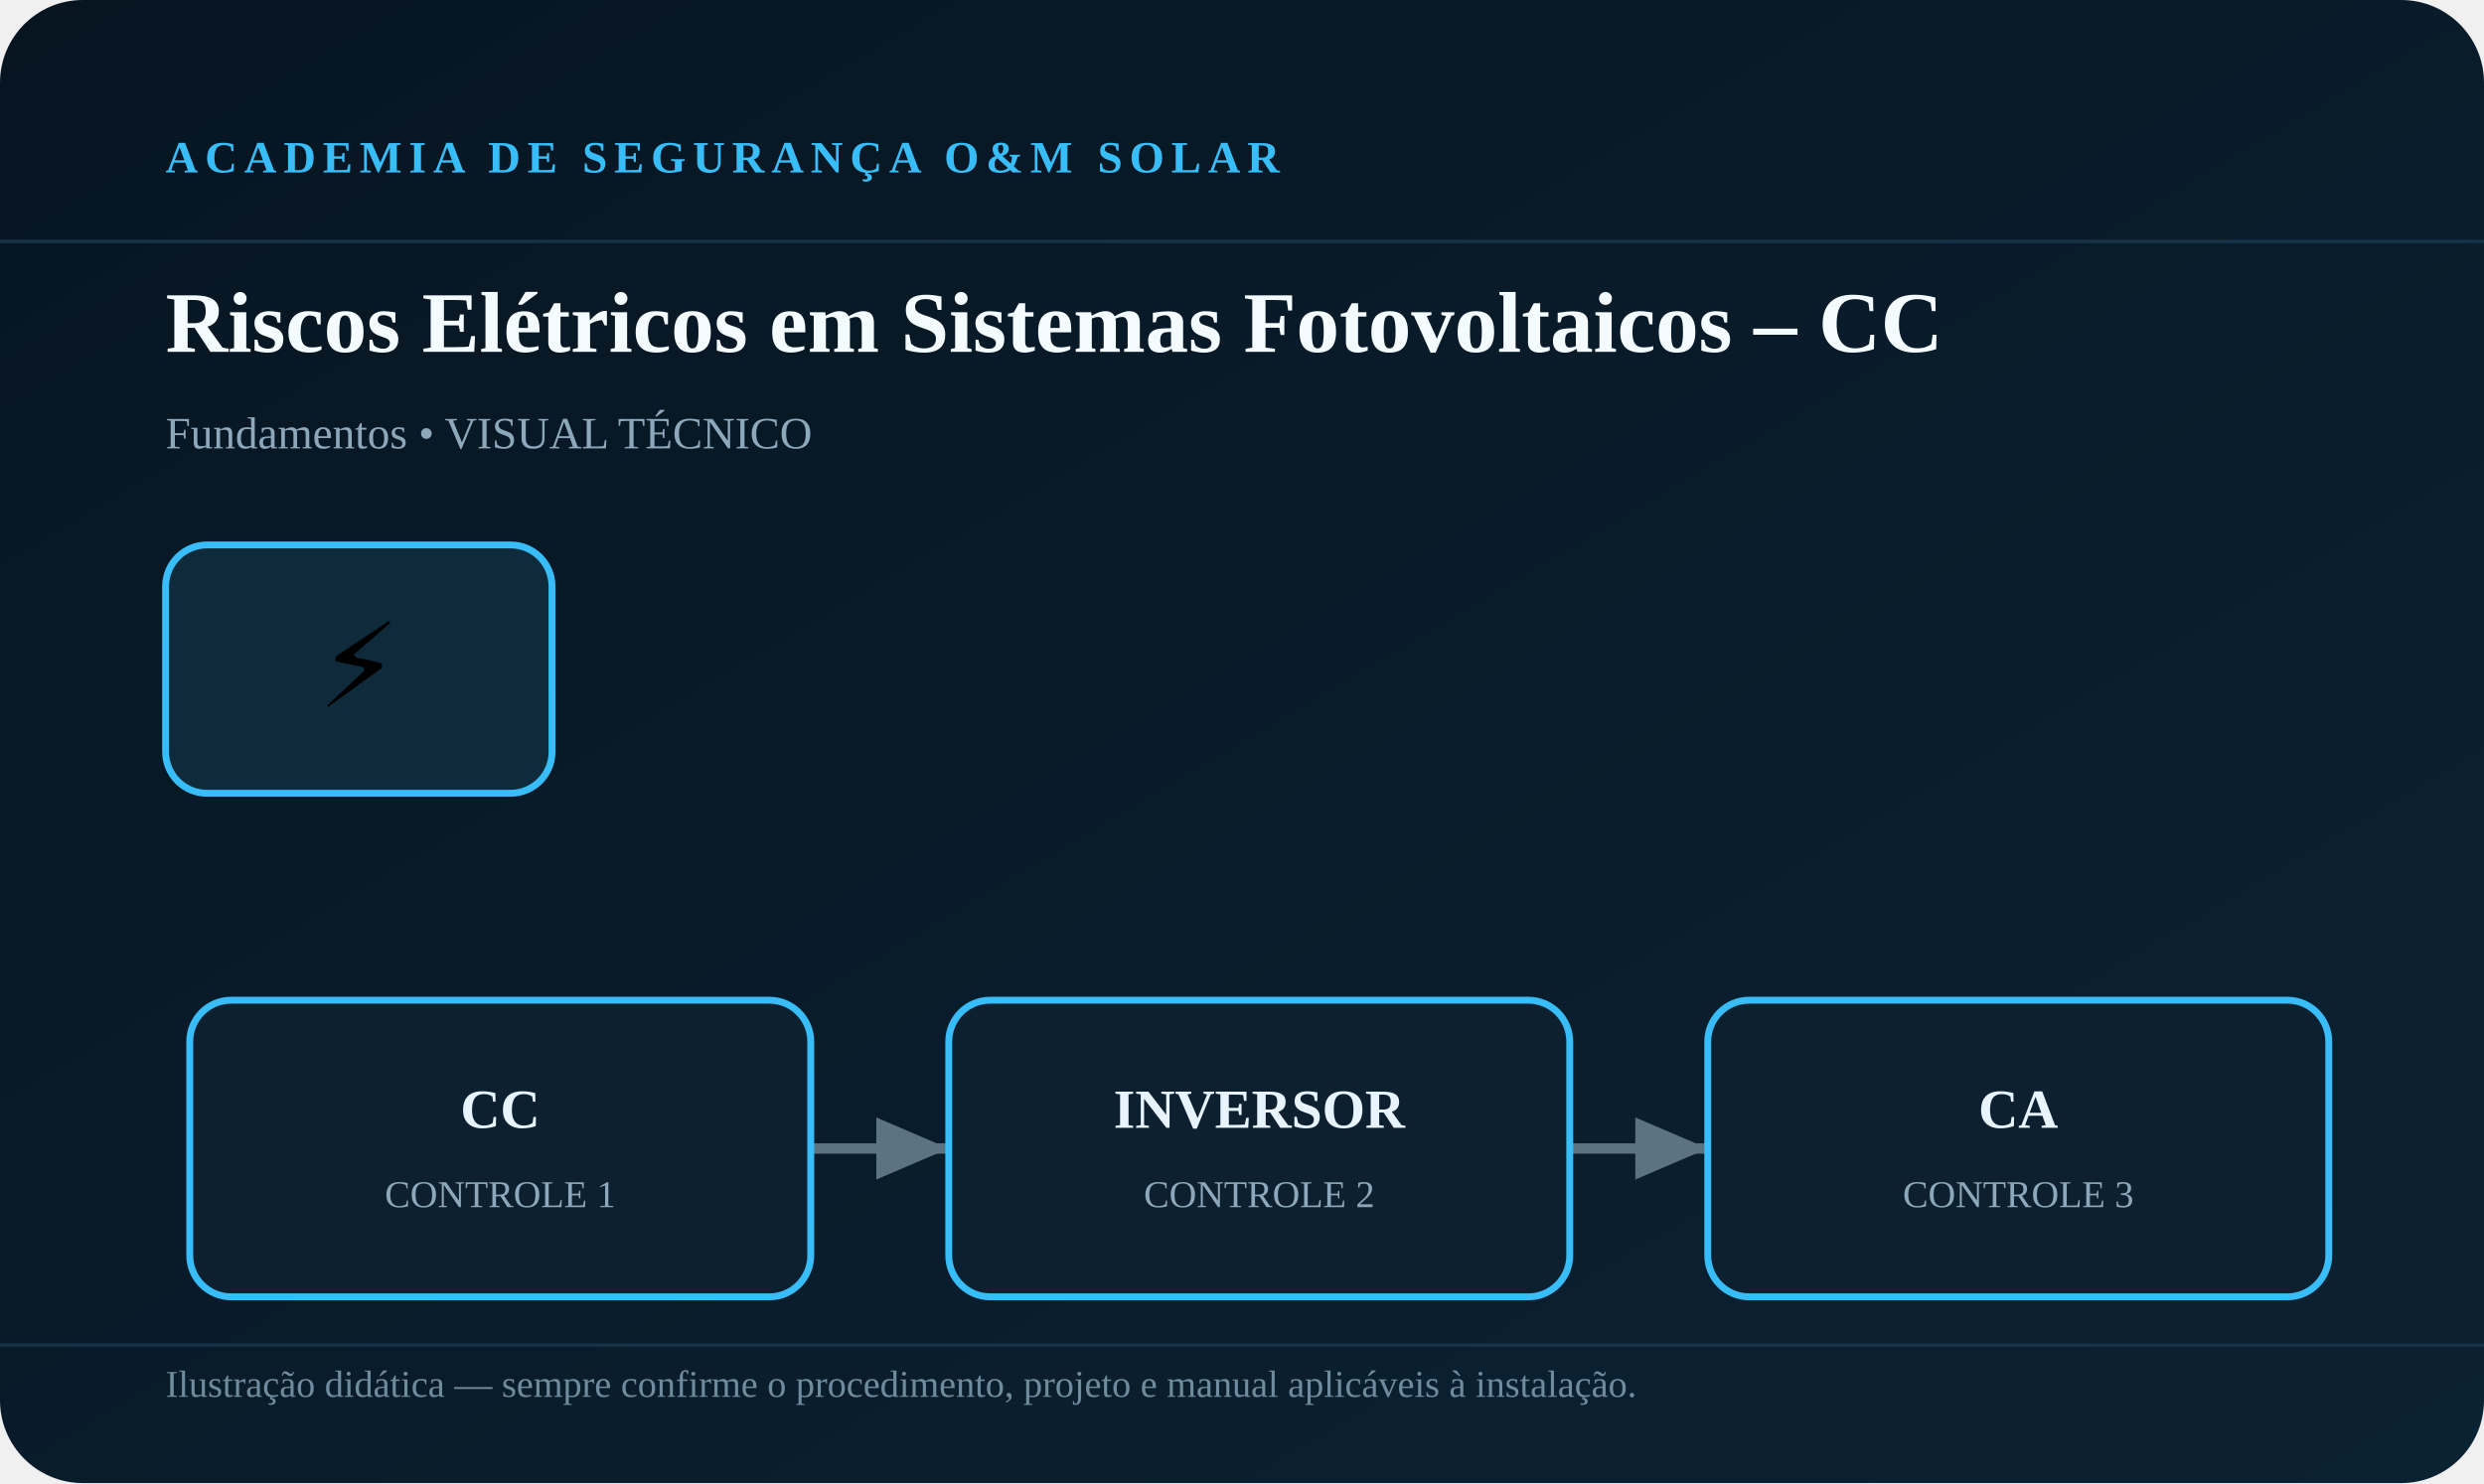
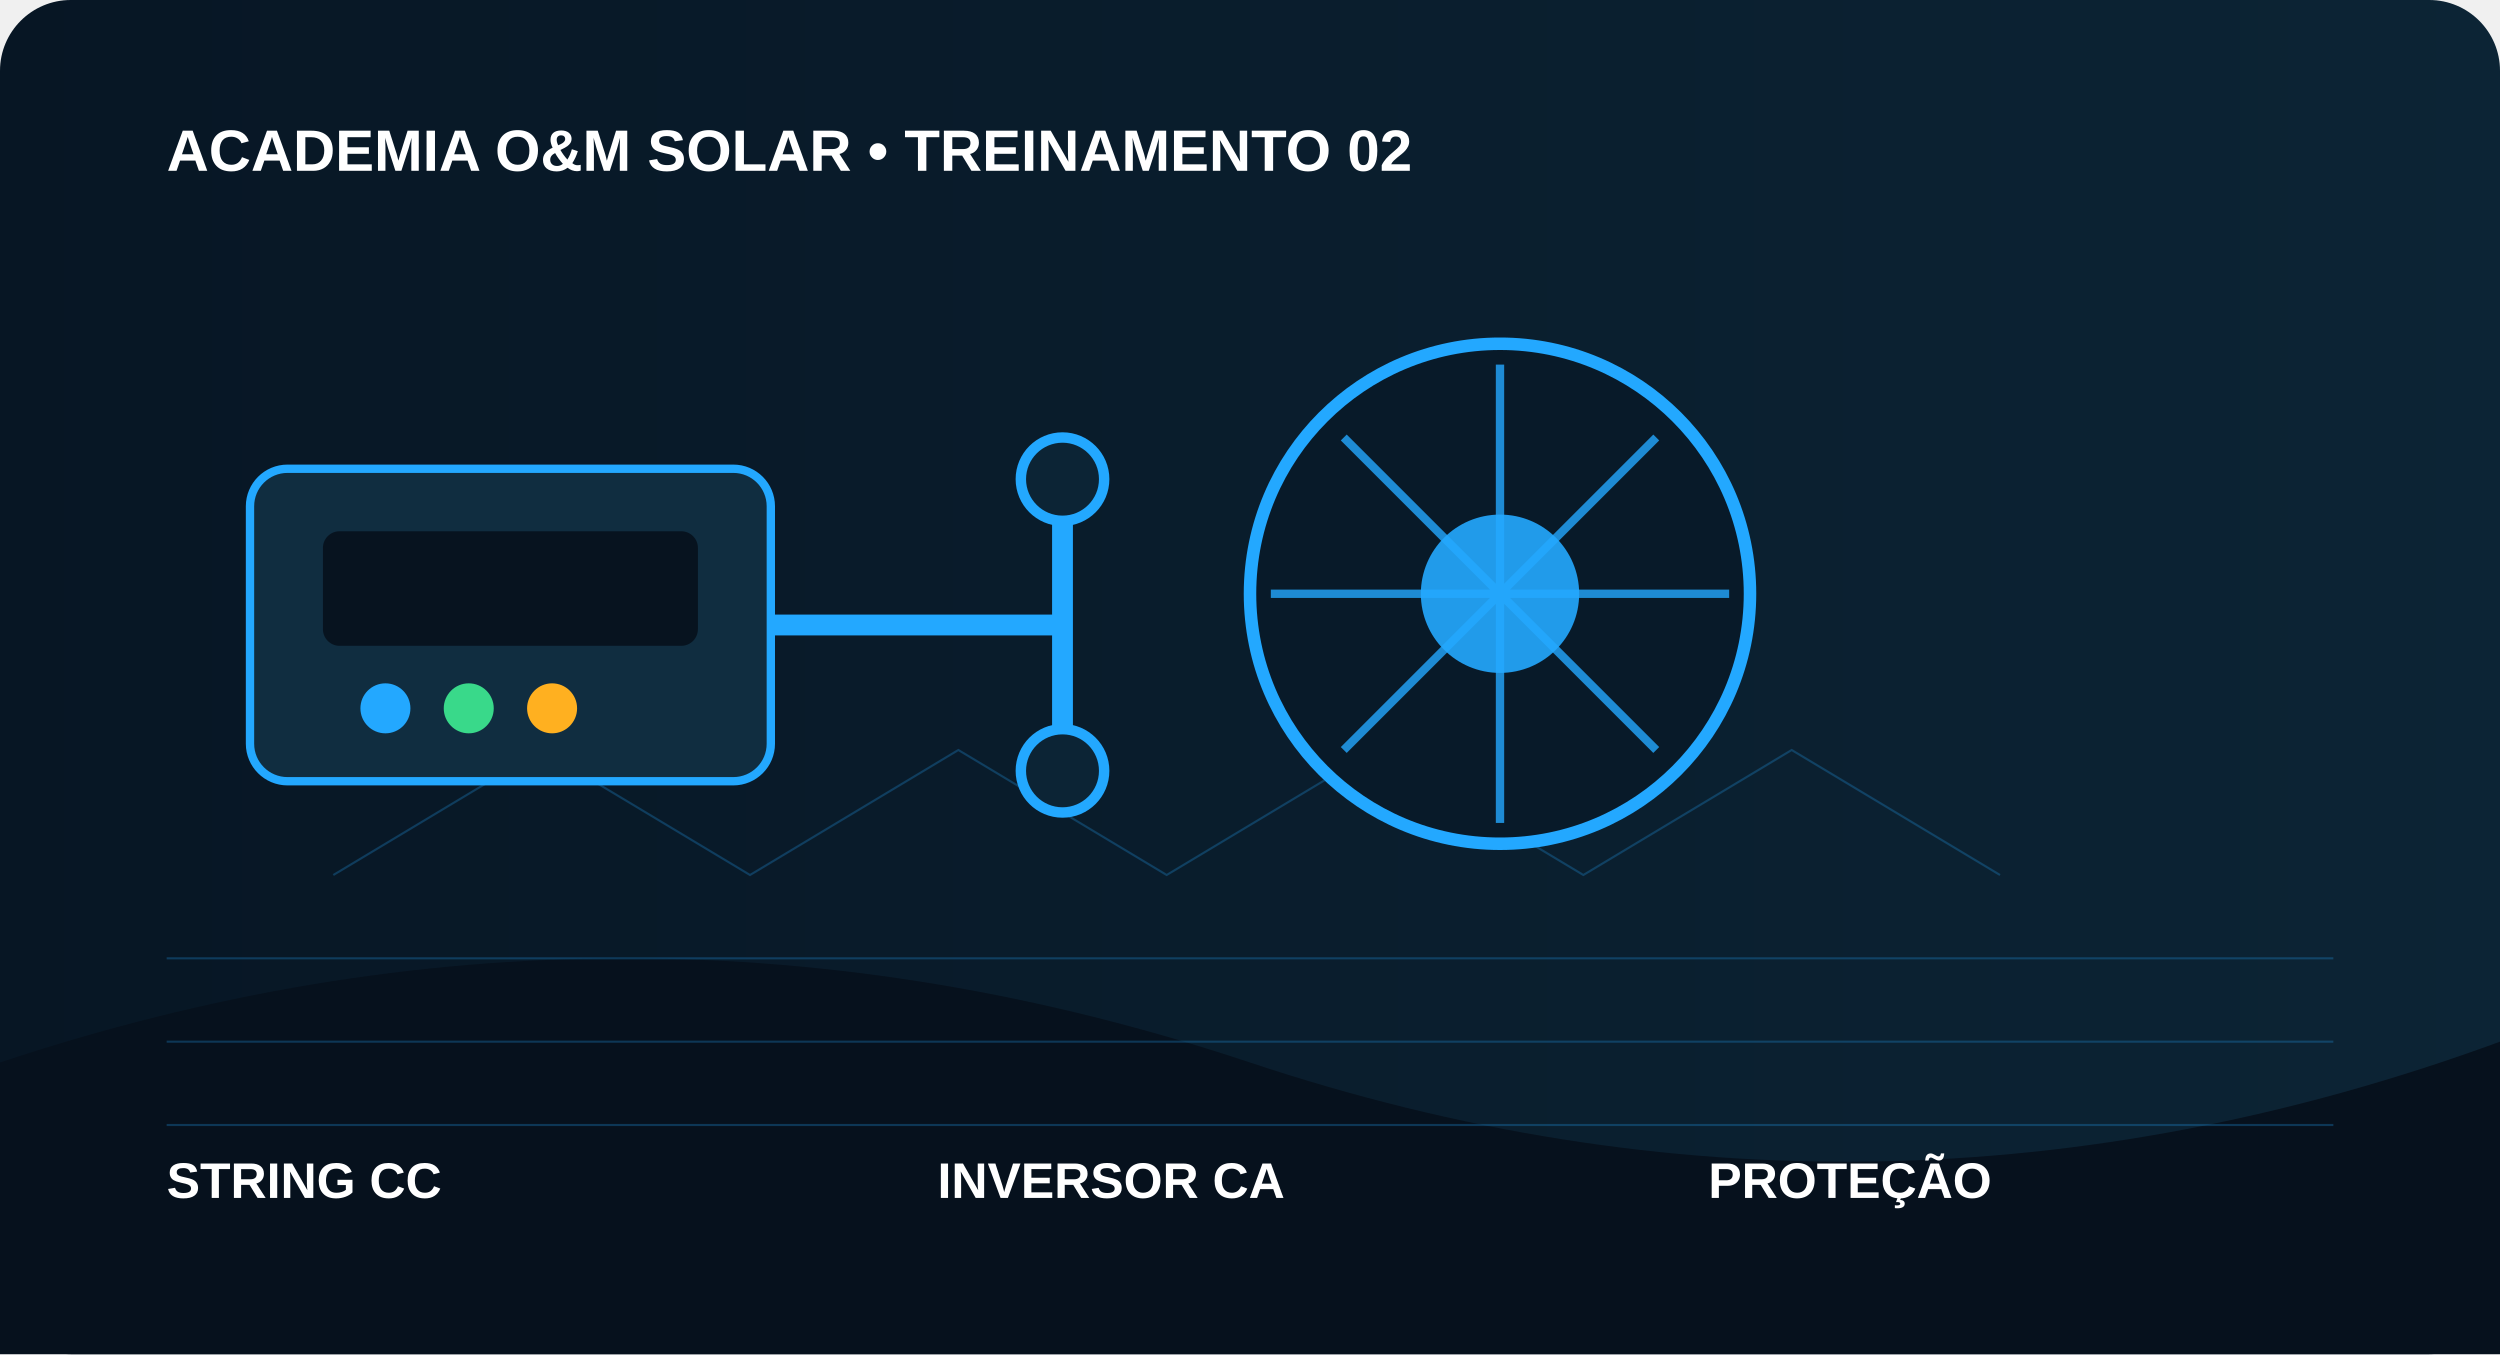
- <svg xmlns="http://www.w3.org/2000/svg" width="720" height="430" viewBox="0 0 720 430">
+ <svg xmlns="http://www.w3.org/2000/svg" viewBox="0 0 1200 650">
  <defs>
-     <linearGradient id="g" x1="0" y1="0" x2="1" y2="1">
-       <stop offset="0" stop-color="#071521" />
-       <stop offset="1" stop-color="#0b2233" />
+     <linearGradient id="g" x1="0" x2="1">
+       <stop stop-color="#071624" />
+       <stop offset="1" stop-color="#0c2435" />
    </linearGradient>
-     <marker id="a" markerWidth="8" markerHeight="8" refX="7" refY="3" orient="auto">
-       <path d="M0,0 L0,6 L7,3 z" fill="#5c7384" />
-     </marker>
  </defs>
-   <rect width="720" height="430" rx="24" fill="url(#g)" />
-   <path d="M0 70 H720 M0 390 H720" stroke="#173246" />
-   <text x="48" y="50" fill="#38bdf8" font-size="13" font-weight="700" letter-spacing="2">ACADEMIA DE SEGURANÇA O&amp;M SOLAR</text>
-   <text x="48" y="102" fill="#f4fbff" font-size="25" font-weight="800">Riscos Elétricos em Sistemas Fotovoltaicos – CC </text>
-   <text x="48" y="130" fill="#8da8bb" font-size="13">Fundamentos • VISUAL TÉCNICO</text>
-   <g transform="translate(48,158)">
-     <rect x="0" y="0" width="112" height="72" rx="12" fill="#0e2a3b" stroke="#38bdf8" stroke-width="2" />
-     <text x="56" y="47" text-anchor="middle" font-size="34">⚡</text>
+   <rect width="1200" height="650" rx="34" fill="url(#g)" />
+   <path d="M0 510 Q300 410 600 510 T1200 500 V650 H0Z" fill="#06111d" />
+   <g opacity=".25" stroke="#23a8ff" fill="none">
+     <path d="M80 460H1120M80 500H1120M80 540H1120" />
+     <path d="M160 420L260 360L360 420L460 360L560 420L660 360L760 420L860 360L960 420" />
  </g>
-   <path d="M 235 333 L 275 333" stroke="#5c7384" stroke-width="3" marker-end="url(#a)" />
-   <path d="M 455 333 L 495 333" stroke="#5c7384" stroke-width="3" marker-end="url(#a)" />
-   <rect x="55" y="290" width="180" height="86" rx="12" fill="#0d2030" stroke="#38bdf8" stroke-width="2" />
-   <text x="145" y="327" text-anchor="middle" fill="#e7f4ff" font-size="16" font-weight="700">CC</text>
-   <text x="145" y="350" text-anchor="middle" fill="#8da8bb" font-size="11">CONTROLE 1</text>
-   <rect x="275" y="290" width="180" height="86" rx="12" fill="#0d2030" stroke="#38bdf8" stroke-width="2" />
-   <text x="365" y="327" text-anchor="middle" fill="#e7f4ff" font-size="16" font-weight="700">INVERSOR</text>
-   <text x="365" y="350" text-anchor="middle" fill="#8da8bb" font-size="11">CONTROLE 2</text>
-   <rect x="495" y="290" width="180" height="86" rx="12" fill="#0d2030" stroke="#38bdf8" stroke-width="2" />
-   <text x="585" y="327" text-anchor="middle" fill="#e7f4ff" font-size="16" font-weight="700">CA</text>
-   <text x="585" y="350" text-anchor="middle" fill="#8da8bb" font-size="11">CONTROLE 3</text>
-   <text x="48" y="405" fill="#6f8b9e" font-size="11">Ilustração didática — sempre confirme o procedimento, projeto e manual aplicáveis à instalação.</text>
+   <g transform="translate(120 135)">
+     <rect x="0" y="90" width="250" height="150" rx="18" fill="#102d40" stroke="#23a8ff" stroke-width="4" />
+     <rect x="35" y="120" width="180" height="55" rx="8" fill="#07131f" />
+     <circle cx="65" cy="205" r="12" fill="#23a8ff" />
+     <circle cx="105" cy="205" r="12" fill="#39d98a" />
+     <circle cx="145" cy="205" r="12" fill="#ffb020" />
+     <path d="M250 165H390M390 165V95M390 165V235" stroke="#23a8ff" stroke-width="10" fill="none" />
+     <circle cx="390" cy="95" r="20" fill="#0c2435" stroke="#23a8ff" stroke-width="5" />
+     <circle cx="390" cy="235" r="20" fill="#0c2435" stroke="#23a8ff" stroke-width="5" />
+   </g>
+   <g transform="translate(550 115)">
+     <circle cx="170" cy="170" r="120" fill="#081a29" stroke="#23a8ff" stroke-width="6" />
+     <path d="M170 60V280M60 170H280M95 95L245 245M245 95L95 245" stroke="#23a8ff" stroke-width="4" opacity=".8" />
+     <circle cx="170" cy="170" r="38" fill="#23a8ff" opacity=".9" />
+   </g>
+   <g font-family="Arial,sans-serif" fill="white">
+     <text x="80" y="82" font-size="28" font-weight="700">ACADEMIA O&amp;M SOLAR • TREINAMENTO 02</text>
+     <text x="80" y="575" font-size="24" font-weight="700">STRING CC</text>
+     <text x="450" y="575" font-size="24" font-weight="700">INVERSOR CA</text>
+     <text x="820" y="575" font-size="24" font-weight="700">PROTEÇÃO</text>
+   </g>
</svg>
